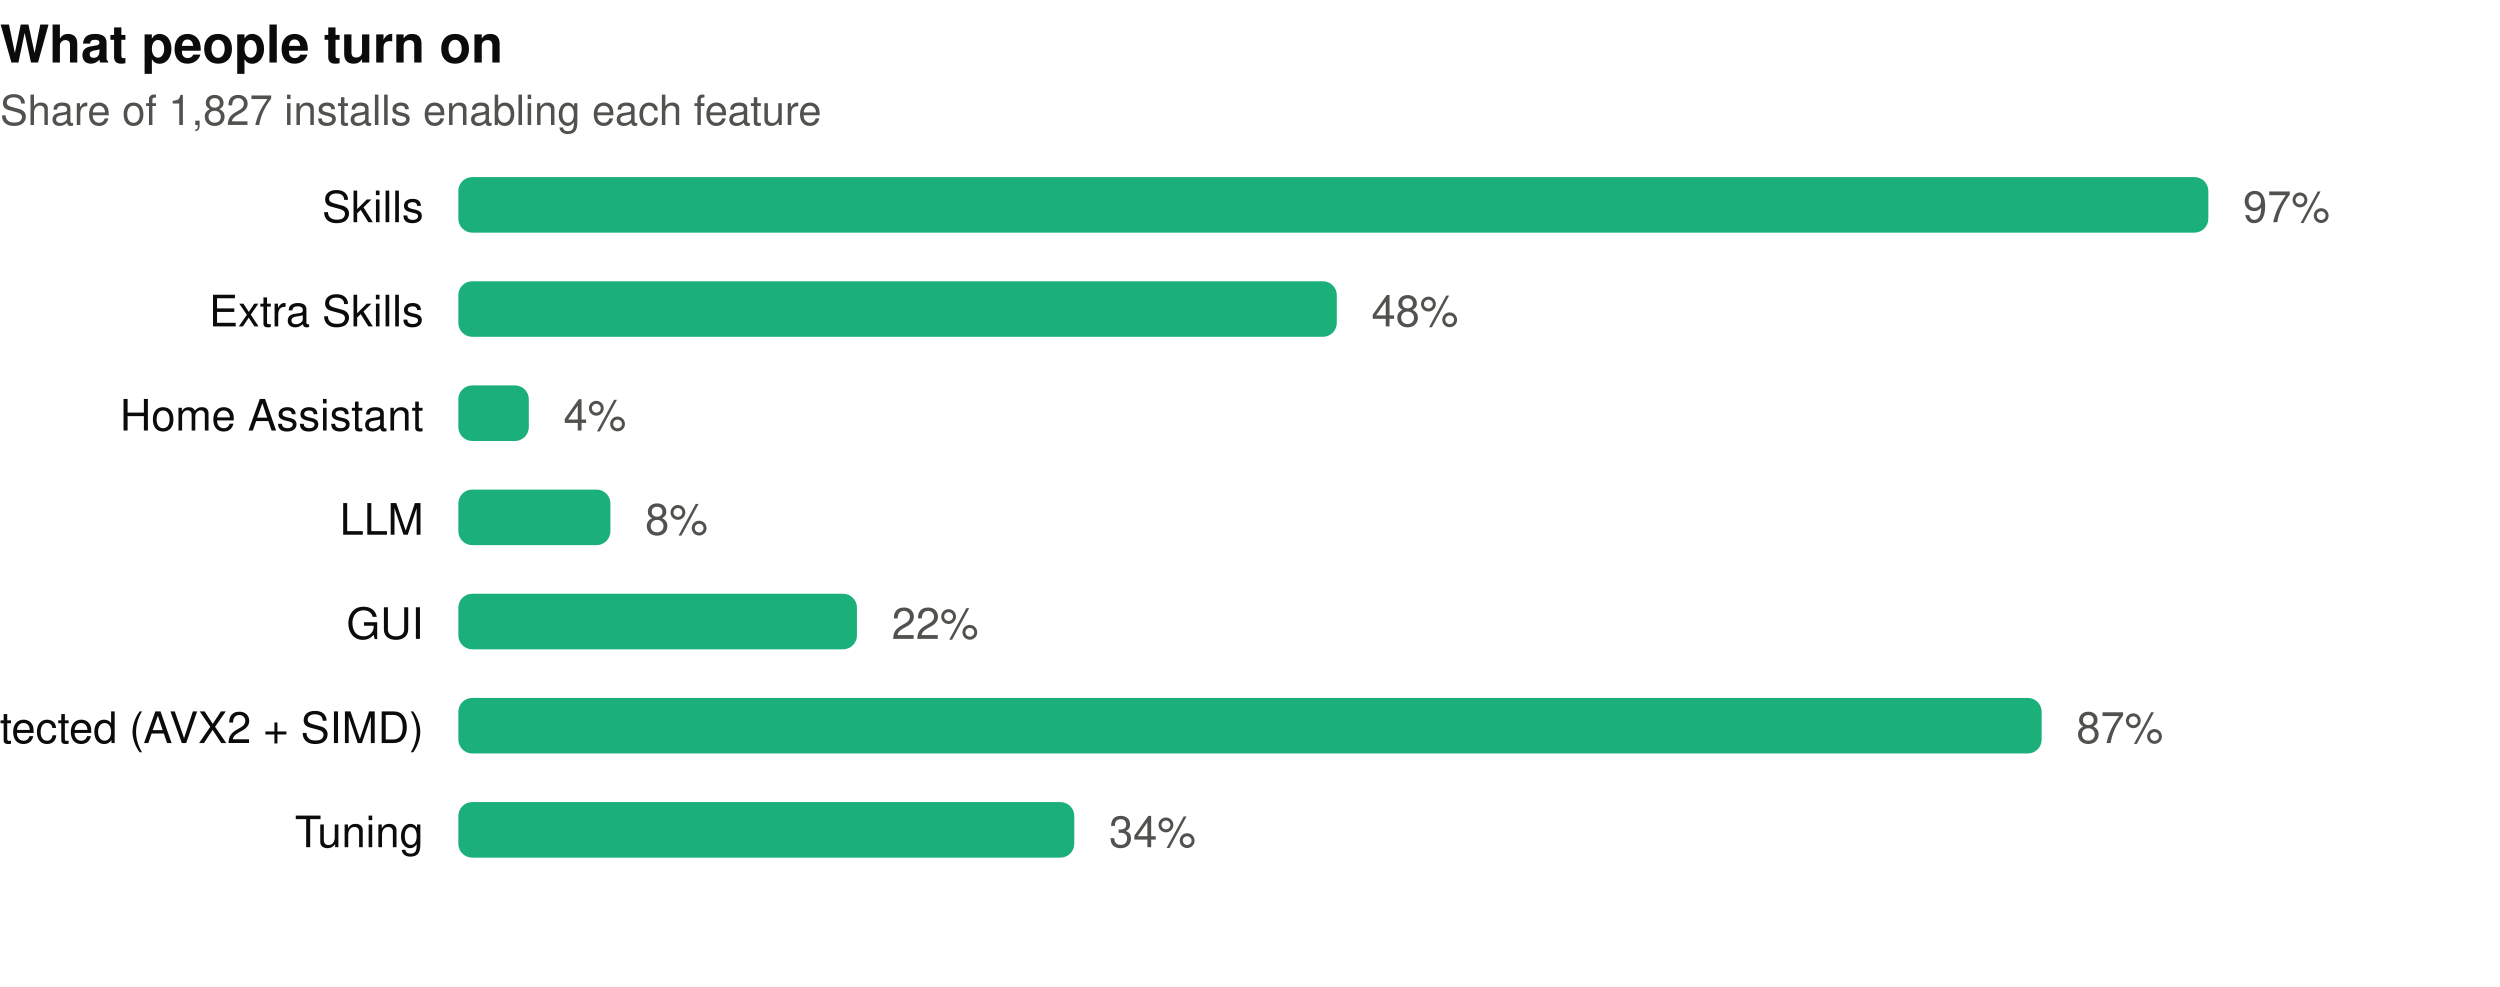
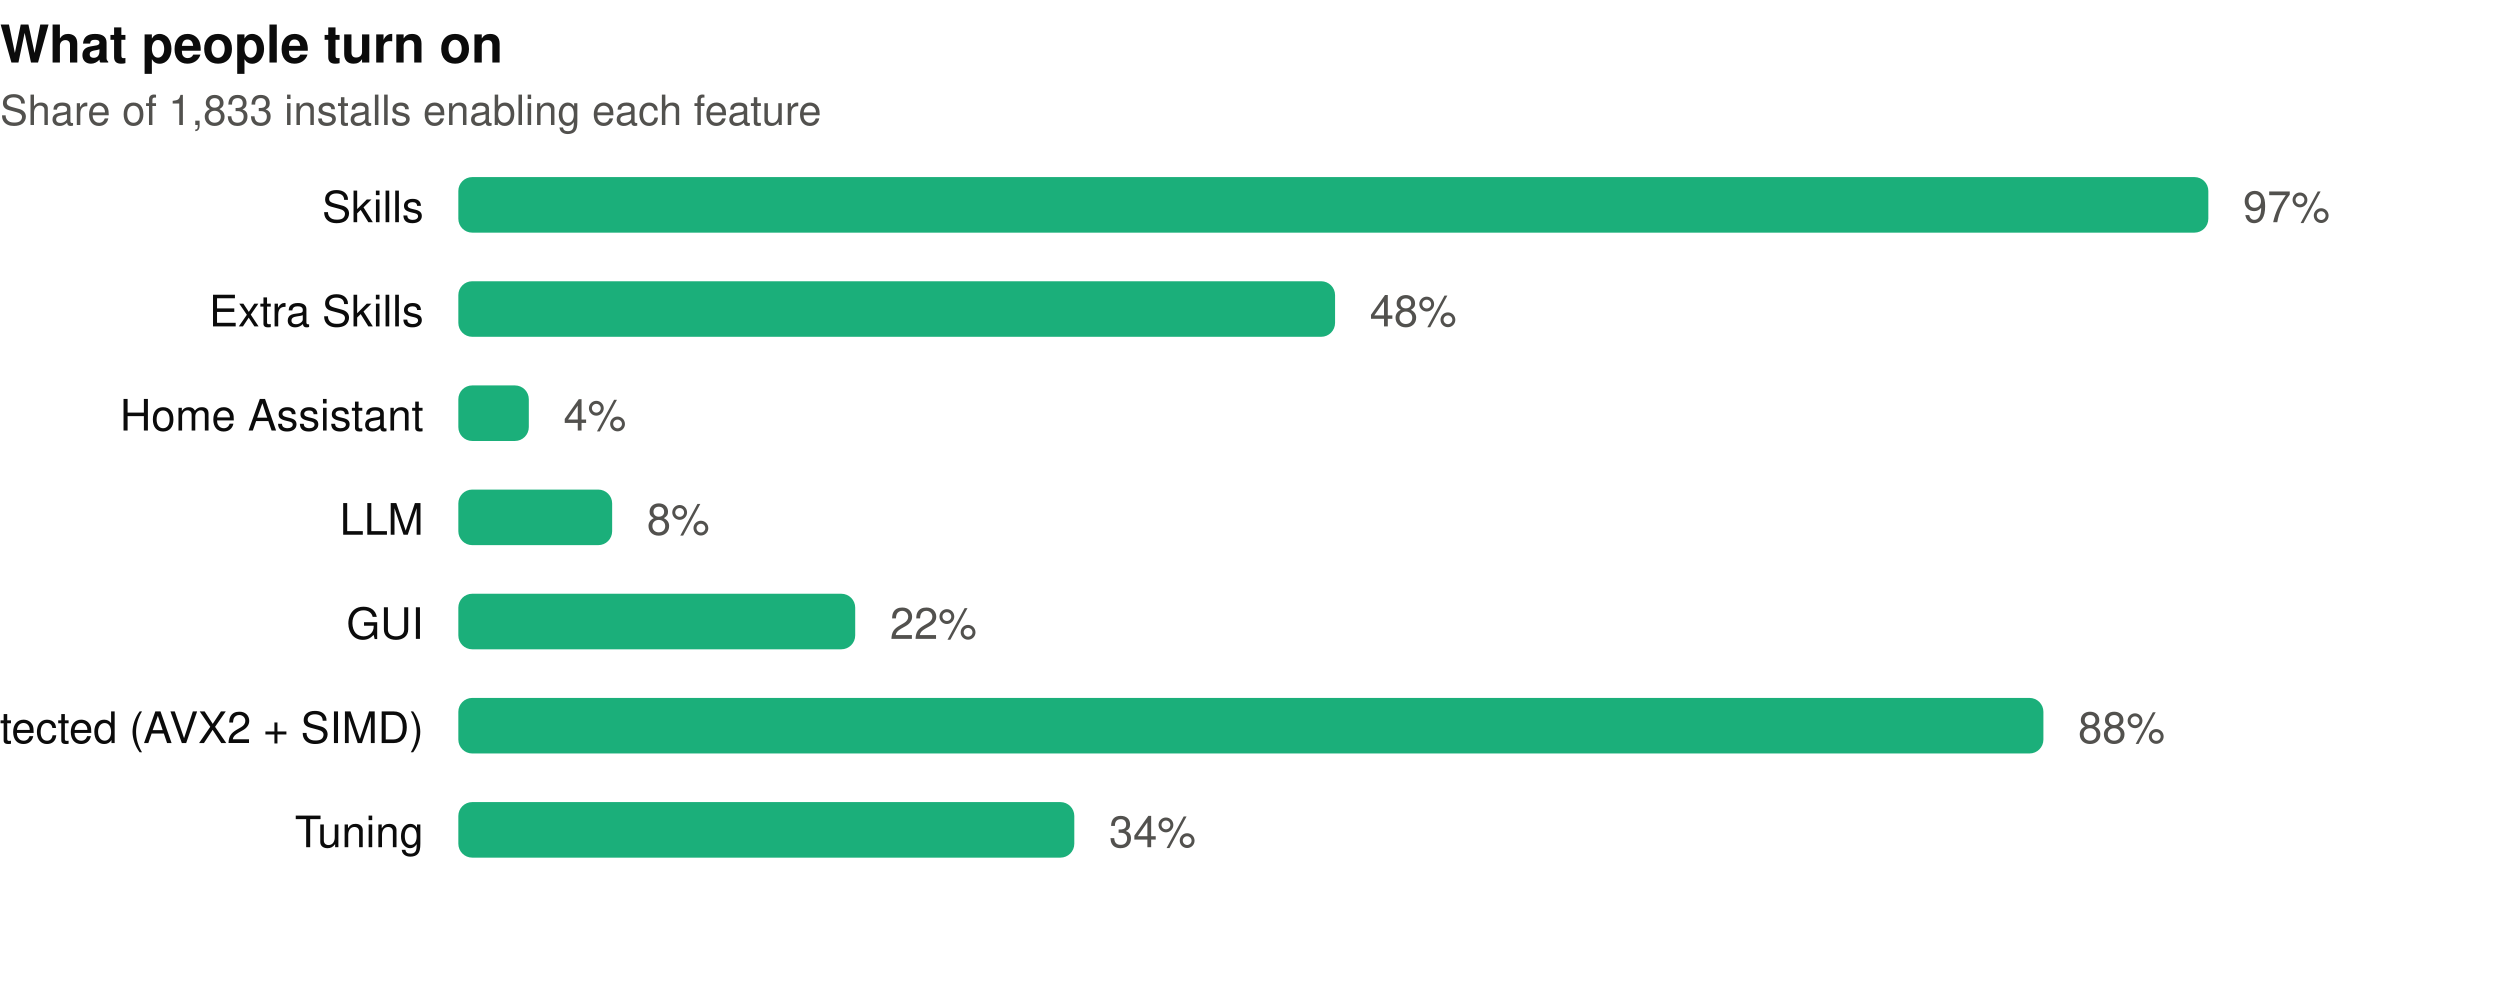
- <svg xmlns="http://www.w3.org/2000/svg" width="720" height="284" viewBox="0 0 720 284" role="img" aria-label="What people turn on. Share of 1,827 installs enabling each feature">
+ <svg xmlns="http://www.w3.org/2000/svg" width="720" height="284" viewBox="0 0 720 284" role="img" aria-label="What people turn on. Share of 1,833 installs enabling each feature">
  <text x="0" y="18" font-family="ui-sans-serif,-apple-system,BlinkMacSystemFont,'Segoe UI',Helvetica,Arial,sans-serif" font-size="15" font-weight="600" fill="#0b0b0b">What people turn on</text>
-   <text x="0" y="36" font-family="ui-sans-serif,-apple-system,BlinkMacSystemFont,'Segoe UI',Helvetica,Arial,sans-serif" font-size="12" fill="#52514e">Share of 1,827 installs enabling each feature</text>
+   <text x="0" y="36" font-family="ui-sans-serif,-apple-system,BlinkMacSystemFont,'Segoe UI',Helvetica,Arial,sans-serif" font-size="12" fill="#52514e">Share of 1,833 installs enabling each feature</text>
  <text x="122" y="64.0" text-anchor="end" font-family="ui-sans-serif,-apple-system,BlinkMacSystemFont,'Segoe UI',Helvetica,Arial,sans-serif" font-size="12.5" fill="#0b0b0b">Skills</text>
  <rect x="132" y="51.0" width="504.0" height="16" rx="4" fill="#1baf7a" />
  <text x="646.0" y="64.0" font-family="ui-sans-serif,-apple-system,BlinkMacSystemFont,'Segoe UI',Helvetica,Arial,sans-serif" font-size="12.5" fill="#52514e">97%</text>
  <text x="122" y="94.0" text-anchor="end" font-family="ui-sans-serif,-apple-system,BlinkMacSystemFont,'Segoe UI',Helvetica,Arial,sans-serif" font-size="12.5" fill="#0b0b0b">Extra Skills</text>
-   <rect x="132" y="81.0" width="253.0" height="16" rx="4" fill="#1baf7a" />
-   <text x="395.0" y="94.0" font-family="ui-sans-serif,-apple-system,BlinkMacSystemFont,'Segoe UI',Helvetica,Arial,sans-serif" font-size="12.5" fill="#52514e">48%</text>
+   <rect x="132" y="81.0" width="252.5" height="16" rx="4" fill="#1baf7a" />
+   <text x="394.5" y="94.0" font-family="ui-sans-serif,-apple-system,BlinkMacSystemFont,'Segoe UI',Helvetica,Arial,sans-serif" font-size="12.5" fill="#52514e">48%</text>
  <text x="122" y="124.0" text-anchor="end" font-family="ui-sans-serif,-apple-system,BlinkMacSystemFont,'Segoe UI',Helvetica,Arial,sans-serif" font-size="12.5" fill="#0b0b0b">Home Assistant</text>
  <rect x="132" y="111.0" width="20.3" height="16" rx="4" fill="#1baf7a" />
  <text x="162.3" y="124.0" font-family="ui-sans-serif,-apple-system,BlinkMacSystemFont,'Segoe UI',Helvetica,Arial,sans-serif" font-size="12.5" fill="#52514e">4%</text>
  <text x="122" y="154.0" text-anchor="end" font-family="ui-sans-serif,-apple-system,BlinkMacSystemFont,'Segoe UI',Helvetica,Arial,sans-serif" font-size="12.5" fill="#0b0b0b">LLM</text>
-   <rect x="132" y="141.0" width="43.8" height="16" rx="4" fill="#1baf7a" />
-   <text x="185.8" y="154.0" font-family="ui-sans-serif,-apple-system,BlinkMacSystemFont,'Segoe UI',Helvetica,Arial,sans-serif" font-size="12.5" fill="#52514e">8%</text>
+   <rect x="132" y="141.0" width="44.3" height="16" rx="4" fill="#1baf7a" />
+   <text x="186.3" y="154.0" font-family="ui-sans-serif,-apple-system,BlinkMacSystemFont,'Segoe UI',Helvetica,Arial,sans-serif" font-size="12.5" fill="#52514e">8%</text>
  <text x="122" y="184.0" text-anchor="end" font-family="ui-sans-serif,-apple-system,BlinkMacSystemFont,'Segoe UI',Helvetica,Arial,sans-serif" font-size="12.5" fill="#0b0b0b">GUI</text>
-   <rect x="132" y="171.0" width="114.8" height="16" rx="4" fill="#1baf7a" />
-   <text x="256.8" y="184.0" font-family="ui-sans-serif,-apple-system,BlinkMacSystemFont,'Segoe UI',Helvetica,Arial,sans-serif" font-size="12.5" fill="#52514e">22%</text>
+   <rect x="132" y="171.0" width="114.3" height="16" rx="4" fill="#1baf7a" />
+   <text x="256.3" y="184.0" font-family="ui-sans-serif,-apple-system,BlinkMacSystemFont,'Segoe UI',Helvetica,Arial,sans-serif" font-size="12.5" fill="#52514e">22%</text>
  <text x="122" y="214.0" text-anchor="end" font-family="ui-sans-serif,-apple-system,BlinkMacSystemFont,'Segoe UI',Helvetica,Arial,sans-serif" font-size="12.5" fill="#0b0b0b">CPU capability detected (AVX2 + SIMD)</text>
-   <rect x="132" y="201.0" width="456.0" height="16" rx="4" fill="#1baf7a" />
-   <text x="598.0" y="214.0" font-family="ui-sans-serif,-apple-system,BlinkMacSystemFont,'Segoe UI',Helvetica,Arial,sans-serif" font-size="12.5" fill="#52514e">87%</text>
+   <rect x="132" y="201.0" width="456.5" height="16" rx="4" fill="#1baf7a" />
+   <text x="598.5" y="214.0" font-family="ui-sans-serif,-apple-system,BlinkMacSystemFont,'Segoe UI',Helvetica,Arial,sans-serif" font-size="12.5" fill="#52514e">88%</text>
  <text x="122" y="244.0" text-anchor="end" font-family="ui-sans-serif,-apple-system,BlinkMacSystemFont,'Segoe UI',Helvetica,Arial,sans-serif" font-size="12.5" fill="#0b0b0b">Tuning</text>
  <rect x="132" y="231.0" width="177.4" height="16" rx="4" fill="#1baf7a" />
  <text x="319.4" y="244.0" font-family="ui-sans-serif,-apple-system,BlinkMacSystemFont,'Segoe UI',Helvetica,Arial,sans-serif" font-size="12.5" fill="#52514e">34%</text>
</svg>
